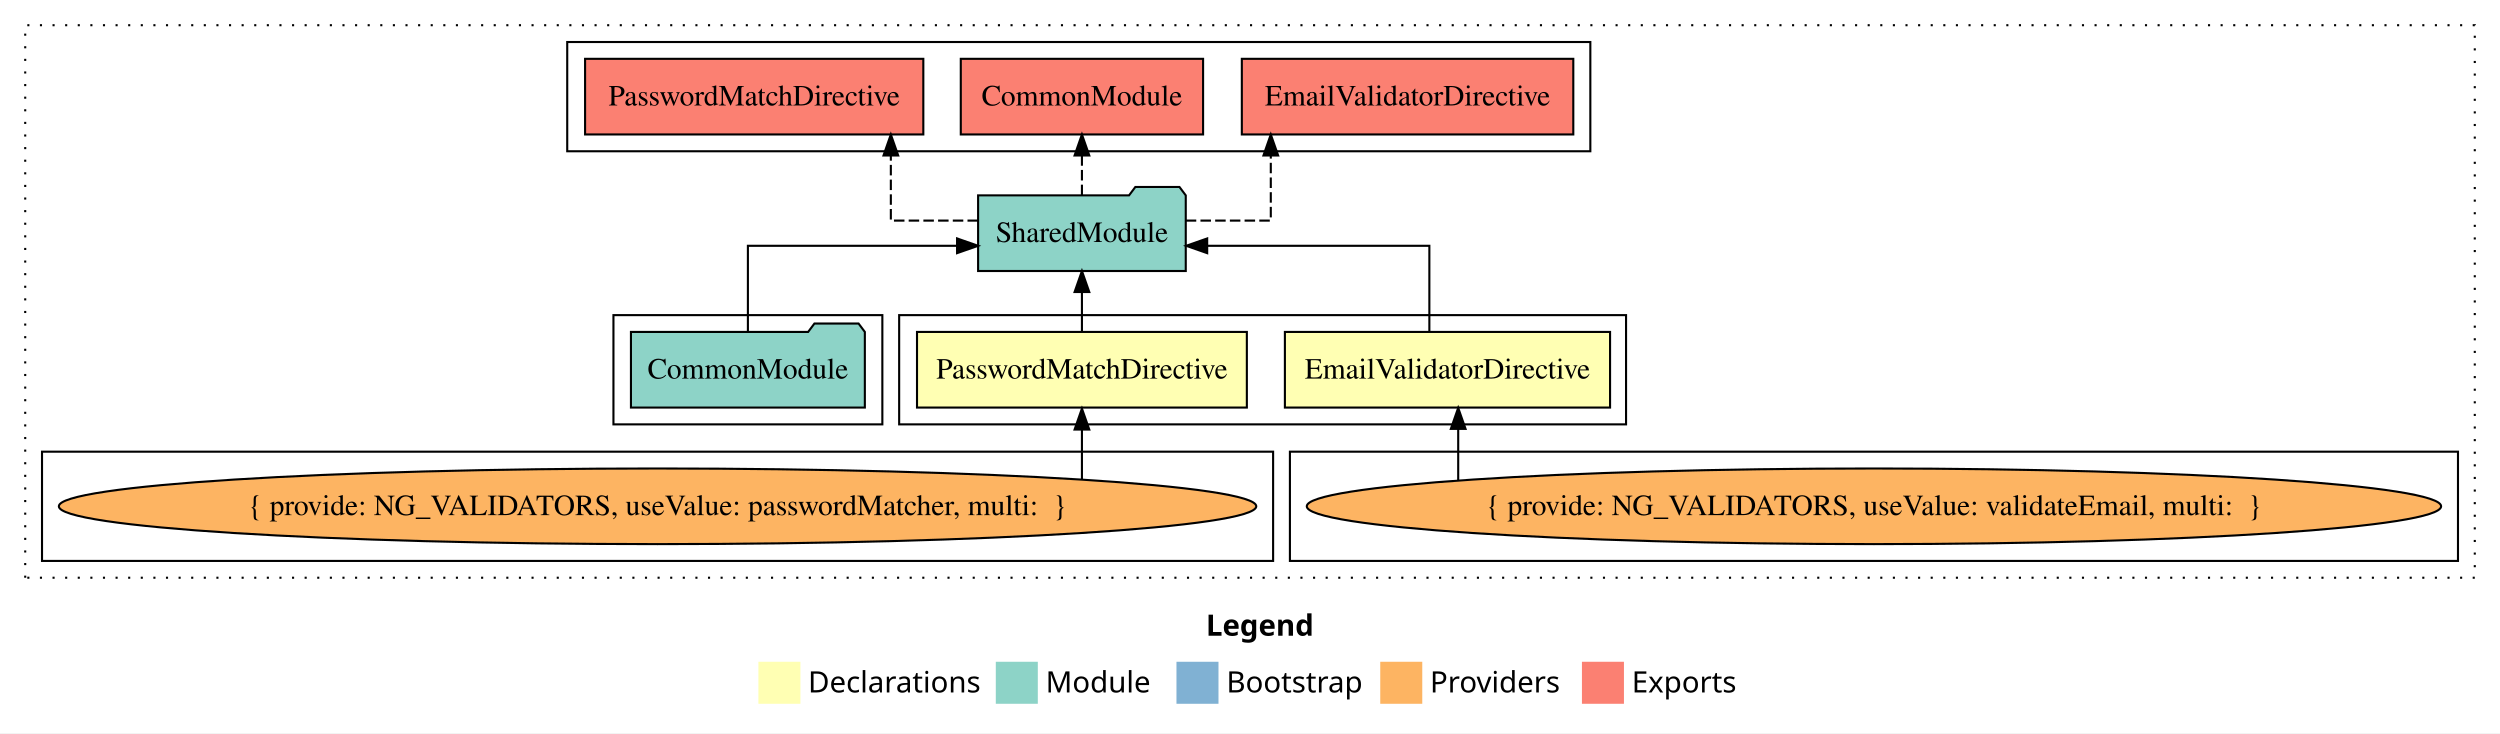
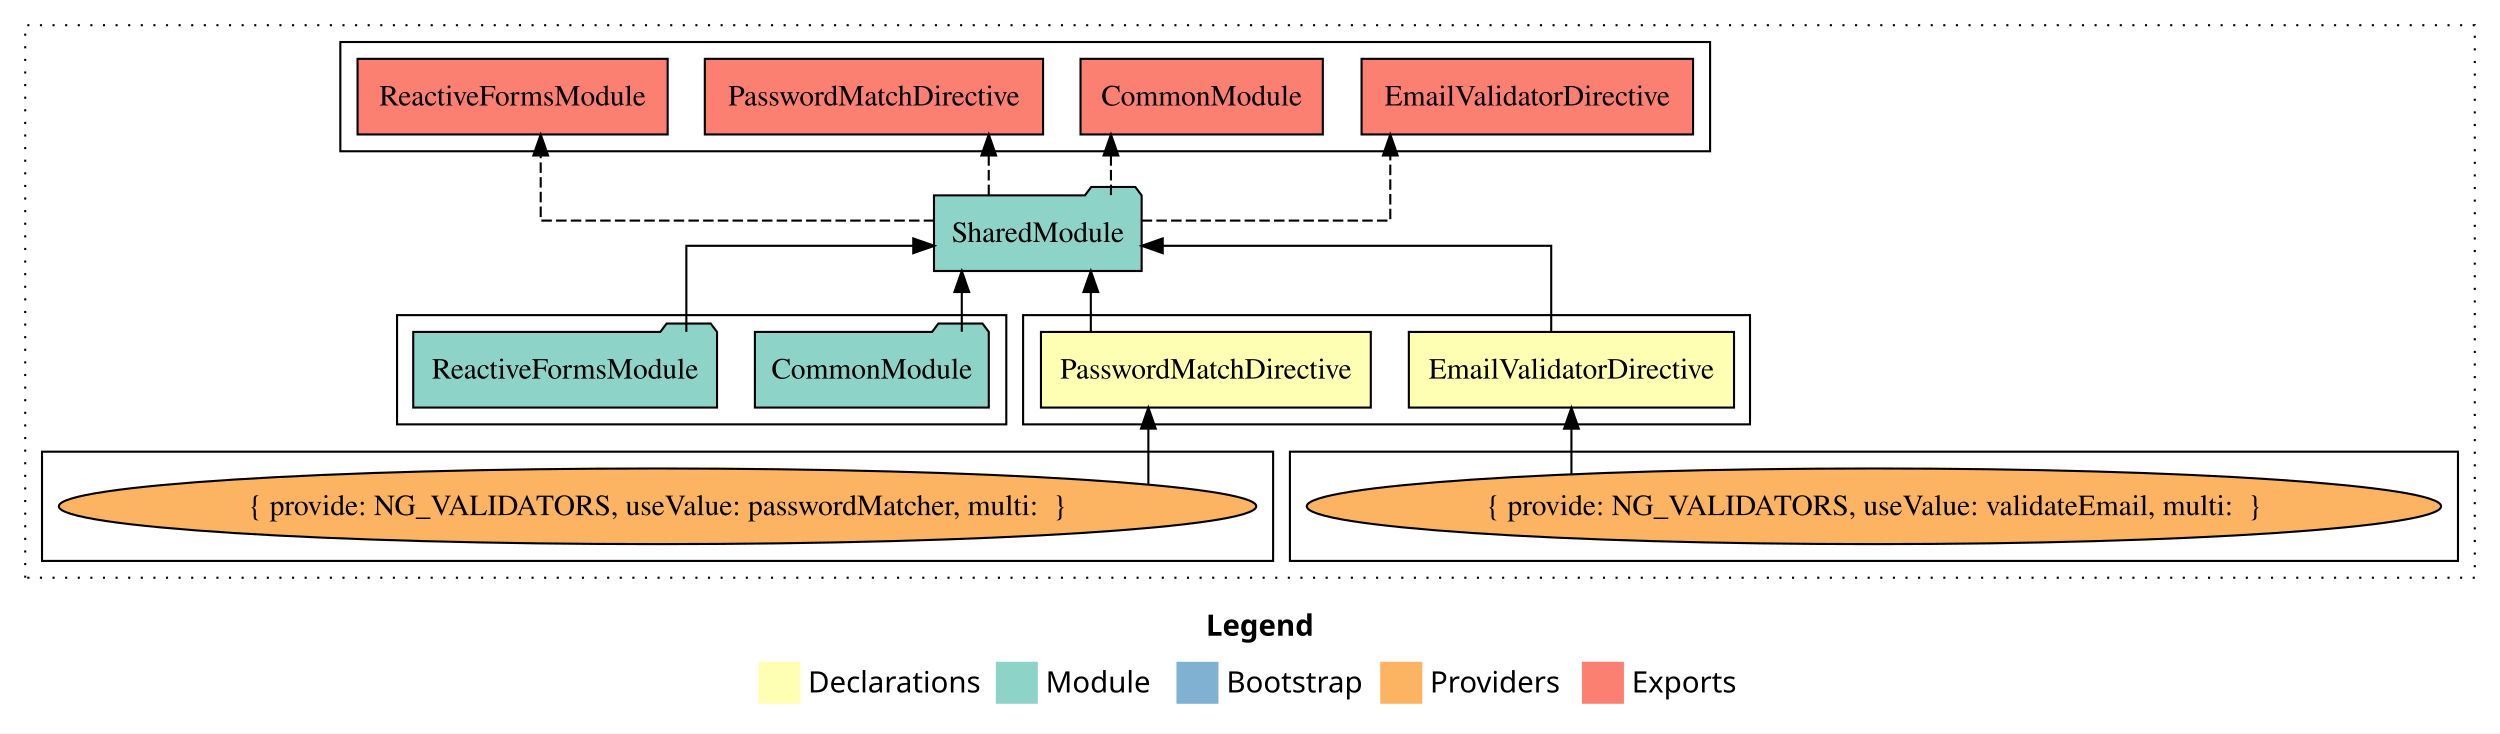
<svg xmlns="http://www.w3.org/2000/svg" width="1190pt" height="349pt" viewBox="0.00 0.00 1190.00 349.00">
  <g id="graph0" class="graph" transform="scale(1 1) rotate(0) translate(4 345)">
    <polygon fill="#ffffff" stroke="transparent" points="-4,4 -4,-345 1186,-345 1186,4 -4,4" />
    <text text-anchor="start" x="570.009" y="-42.4" font-family="sans-serif" font-weight="bold" font-size="14.00" fill="#000000">Legend</text>
    <polygon fill="#ffffb3" stroke="transparent" points="357,-10 357,-30 377,-30 377,-10 357,-10" />
    <text text-anchor="start" x="380.629" y="-15.4" font-family="sans-serif" font-size="14.00" fill="#000000">  Declarations</text>
    <polygon fill="#8dd3c7" stroke="transparent" points="470,-10 470,-30 490,-30 490,-10 470,-10" />
    <text text-anchor="start" x="493.725" y="-15.4" font-family="sans-serif" font-size="14.00" fill="#000000">  Module</text>
    <polygon fill="#80b1d3" stroke="transparent" points="556,-10 556,-30 576,-30 576,-10 556,-10" />
    <text text-anchor="start" x="579.781" y="-15.4" font-family="sans-serif" font-size="14.00" fill="#000000">  Bootstrap</text>
    <polygon fill="#fdb462" stroke="transparent" points="653,-10 653,-30 673,-30 673,-10 653,-10" />
    <text text-anchor="start" x="676.673" y="-15.4" font-family="sans-serif" font-size="14.00" fill="#000000">  Providers</text>
    <polygon fill="#fb8072" stroke="transparent" points="749,-10 749,-30 769,-30 769,-10 749,-10" />
    <text text-anchor="start" x="772.726" y="-15.4" font-family="sans-serif" font-size="14.00" fill="#000000">  Exports</text>
    <g id="clust1" class="cluster">
      <polygon fill="none" stroke="#000000" stroke-dasharray="1,5" points="8,-70 8,-333 1174,-333 1174,-70 8,-70" />
    </g>
    <g id="clust2" class="cluster">
-       <polygon fill="none" stroke="#000000" points="424,-143 424,-195 770,-195 770,-143 424,-143" />
+       <polygon fill="none" stroke="#000000" points="483,-143 483,-195 829,-195 829,-143 483,-143" />
    </g>
    <g id="clust3" class="cluster">
      <polygon fill="none" stroke="#000000" points="610,-78 610,-130 1166,-130 1166,-78 610,-78" />
    </g>
    <g id="clust4" class="cluster">
      <polygon fill="none" stroke="#000000" points="16,-78 16,-130 602,-130 602,-78 16,-78" />
    </g>
    <g id="clust5" class="cluster">
-       <polygon fill="none" stroke="#000000" points="288,-143 288,-195 416,-195 416,-143 288,-143" />
+       <polygon fill="none" stroke="#000000" points="185,-143 185,-195 475,-195 475,-143 185,-143" />
    </g>
    <g id="clust6" class="cluster">
-       <polygon fill="none" stroke="#000000" points="266,-273 266,-325 753,-325 753,-273 266,-273" />
+       <polygon fill="none" stroke="#000000" points="158,-273 158,-325 810,-325 810,-273 158,-273" />
    </g>
    <g id="node1" class="node">
-       <polygon fill="#ffffb3" stroke="#000000" points="762.39,-187 607.61,-187 607.61,-151 762.39,-151 762.39,-187" />
-       <text text-anchor="middle" x="685" y="-164.8" font-family="Times,serif" font-size="14.00" fill="#000000">EmailValidatorDirective</text>
+       <polygon fill="#ffffb3" stroke="#000000" points="821.39,-187 666.61,-187 666.61,-151 821.39,-151 821.39,-187" />
+       <text text-anchor="middle" x="744" y="-164.8" font-family="Times,serif" font-size="14.00" fill="#000000">EmailValidatorDirective</text>
    </g>
    <g id="node3" class="node">
-       <polygon fill="#8dd3c7" stroke="#000000" points="560.423,-252 557.423,-256 536.423,-256 533.423,-252 461.577,-252 461.577,-216 560.423,-216 560.423,-252" />
-       <text text-anchor="middle" x="511" y="-229.8" font-family="Times,serif" font-size="14.00" fill="#000000">SharedModule</text>
+       <polygon fill="#8dd3c7" stroke="#000000" points="539.423,-252 536.423,-256 515.423,-256 512.423,-252 440.577,-252 440.577,-216 539.423,-216 539.423,-252" />
+       <text text-anchor="middle" x="490" y="-229.8" font-family="Times,serif" font-size="14.00" fill="#000000">SharedModule</text>
    </g>
    <g id="edge1" class="edge">
-       <path fill="none" stroke="#000000" d="M676.375,-187.023C676.375,-204.373 676.375,-228 676.375,-228 676.375,-228 570.618,-228 570.618,-228" />
-       <polygon fill="#000000" stroke="#000000" points="570.618,-224.5 560.618,-228 570.618,-231.5 570.618,-224.5" />
+       <path fill="none" stroke="#000000" d="M734.375,-187.023C734.375,-204.373 734.375,-228 734.375,-228 734.375,-228 549.453,-228 549.453,-228" />
+       <polygon fill="#000000" stroke="#000000" points="549.453,-224.5 539.453,-228 549.453,-231.5 549.453,-224.5" />
    </g>
    <g id="node2" class="node">
-       <polygon fill="#ffffb3" stroke="#000000" points="589.502,-187 432.498,-187 432.498,-151 589.502,-151 589.502,-187" />
-       <text text-anchor="middle" x="511" y="-164.8" font-family="Times,serif" font-size="14.00" fill="#000000">PasswordMatchDirective</text>
+       <polygon fill="#ffffb3" stroke="#000000" points="648.502,-187 491.498,-187 491.498,-151 648.502,-151 648.502,-187" />
+       <text text-anchor="middle" x="570" y="-164.8" font-family="Times,serif" font-size="14.00" fill="#000000">PasswordMatchDirective</text>
    </g>
    <g id="edge3" class="edge">
-       <path fill="none" stroke="#000000" d="M511,-187.106C511,-187.106 511,-205.991 511,-205.991" />
-       <polygon fill="#000000" stroke="#000000" points="507.5,-205.991 511,-215.991 514.5,-205.991 507.5,-205.991" />
-     </g>
-     <g id="node7" class="node">
-       <polygon fill="#fb8072" stroke="#000000" points="744.89,-317 587.11,-317 587.11,-281 744.89,-281 744.89,-317" />
-       <text text-anchor="middle" x="666" y="-294.8" font-family="Times,serif" font-size="14.00" fill="#000000">EmailValidatorDirective </text>
-     </g>
-     <g id="edge6" class="edge">
-       <path fill="none" stroke="#000000" stroke-dasharray="5,2" d="M560.42,-240C581.31,-240 600.899,-240 600.899,-240 600.899,-240 600.899,-270.978 600.899,-270.978" />
-       <polygon fill="#000000" stroke="#000000" points="597.399,-270.977 600.899,-280.978 604.399,-270.978 597.399,-270.977" />
+       <path fill="none" stroke="#000000" d="M515.23,-187.106C515.23,-187.106 515.23,-205.991 515.23,-205.991" />
+       <polygon fill="#000000" stroke="#000000" points="511.73,-205.991 515.23,-215.991 518.73,-205.991 511.73,-205.991" />
    </g>
    <g id="node8" class="node">
-       <polygon fill="#fb8072" stroke="#000000" points="568.668,-317 453.332,-317 453.332,-281 568.668,-281 568.668,-317" />
-       <text text-anchor="middle" x="511" y="-294.8" font-family="Times,serif" font-size="14.00" fill="#000000">CommonModule </text>
+       <polygon fill="#fb8072" stroke="#000000" points="801.89,-317 644.11,-317 644.11,-281 801.89,-281 801.89,-317" />
+       <text text-anchor="middle" x="723" y="-294.8" font-family="Times,serif" font-size="14.00" fill="#000000">EmailValidatorDirective </text>
    </g>
    <g id="edge7" class="edge">
-       <path fill="none" stroke="#000000" stroke-dasharray="5,2" d="M511,-252.106C511,-252.106 511,-270.991 511,-270.991" />
-       <polygon fill="#000000" stroke="#000000" points="507.5,-270.991 511,-280.991 514.5,-270.991 507.5,-270.991" />
+       <path fill="none" stroke="#000000" stroke-dasharray="5,2" d="M539.431,-240C588.922,-240 657.778,-240 657.778,-240 657.778,-240 657.778,-270.978 657.778,-270.978" />
+       <polygon fill="#000000" stroke="#000000" points="654.278,-270.977 657.778,-280.978 661.278,-270.978 654.278,-270.977" />
    </g>
    <g id="node9" class="node">
-       <polygon fill="#fb8072" stroke="#000000" points="435.501,-317 274.499,-317 274.499,-281 435.501,-281 435.501,-317" />
-       <text text-anchor="middle" x="355" y="-294.8" font-family="Times,serif" font-size="14.00" fill="#000000">PasswordMatchDirective </text>
+       <polygon fill="#fb8072" stroke="#000000" points="625.668,-317 510.332,-317 510.332,-281 625.668,-281 625.668,-317" />
+       <text text-anchor="middle" x="568" y="-294.8" font-family="Times,serif" font-size="14.00" fill="#000000">CommonModule </text>
    </g>
    <g id="edge8" class="edge">
-       <path fill="none" stroke="#000000" stroke-dasharray="5,2" d="M461.528,-240C440.195,-240 420.042,-240 420.042,-240 420.042,-240 420.042,-270.978 420.042,-270.978" />
-       <polygon fill="#000000" stroke="#000000" points="416.542,-270.977 420.042,-280.978 423.542,-270.978 416.542,-270.977" />
+       <path fill="none" stroke="#000000" stroke-dasharray="5,2" d="M524.814,-252.106C524.814,-252.106 524.814,-270.991 524.814,-270.991" />
+       <polygon fill="#000000" stroke="#000000" points="521.314,-270.991 524.814,-280.991 528.314,-270.991 521.314,-270.991" />
+     </g>
+     <g id="node10" class="node">
+       <polygon fill="#fb8072" stroke="#000000" points="492.501,-317 331.499,-317 331.499,-281 492.501,-281 492.501,-317" />
+       <text text-anchor="middle" x="412" y="-294.8" font-family="Times,serif" font-size="14.00" fill="#000000">PasswordMatchDirective </text>
+     </g>
+     <g id="edge9" class="edge">
+       <path fill="none" stroke="#000000" stroke-dasharray="5,2" d="M466.645,-252.106C466.645,-252.106 466.645,-270.991 466.645,-270.991" />
+       <polygon fill="#000000" stroke="#000000" points="463.145,-270.991 466.645,-280.991 470.145,-270.991 463.145,-270.991" />
+     </g>
+     <g id="node11" class="node">
+       <polygon fill="#fb8072" stroke="#000000" points="313.805,-317 166.196,-317 166.196,-281 313.805,-281 313.805,-317" />
+       <text text-anchor="middle" x="240" y="-294.8" font-family="Times,serif" font-size="14.00" fill="#000000">ReactiveFormsModule </text>
+     </g>
+     <g id="edge10" class="edge">
+       <path fill="none" stroke="#000000" stroke-dasharray="5,2" d="M440.684,-240C371.336,-240 253.375,-240 253.375,-240 253.375,-240 253.375,-270.978 253.375,-270.978" />
+       <polygon fill="#000000" stroke="#000000" points="249.875,-270.977 253.375,-280.978 256.875,-270.978 249.875,-270.977" />
    </g>
    <g id="node4" class="node">
      <ellipse fill="#fdb462" stroke="#000000" cx="888" cy="-104" rx="269.973" ry="18" />
      <text text-anchor="middle" x="888" y="-99.8" font-family="Times,serif" font-size="14.00" fill="#000000">{ provide: NG_VALIDATORS, useValue: validateEmail, multi:  }</text>
    </g>
    <g id="edge2" class="edge">
-       <path fill="none" stroke="#000000" d="M690.104,-116.533C690.104,-116.533 690.104,-140.851 690.104,-140.851" />
-       <polygon fill="#000000" stroke="#000000" points="686.604,-140.851 690.104,-150.851 693.604,-140.851 686.604,-140.851" />
+       <path fill="none" stroke="#000000" d="M744,-119.404C744,-119.404 744,-140.94 744,-140.94" />
+       <polygon fill="#000000" stroke="#000000" points="740.5,-140.94 744,-150.94 747.5,-140.94 740.5,-140.94" />
    </g>
    <g id="node5" class="node">
      <ellipse fill="#fdb462" stroke="#000000" cx="309" cy="-104" rx="284.987" ry="18" />
      <text text-anchor="middle" x="309" y="-99.8" font-family="Times,serif" font-size="14.00" fill="#000000">{ provide: NG_VALIDATORS, useValue: passwordMatcher, multi:  }</text>
    </g>
    <g id="edge4" class="edge">
-       <path fill="none" stroke="#000000" d="M511,-116.842C511,-116.842 511,-140.523 511,-140.523" />
-       <polygon fill="#000000" stroke="#000000" points="507.5,-140.523 511,-150.523 514.5,-140.523 507.5,-140.523" />
+       <path fill="none" stroke="#000000" d="M542.621,-114.443C542.621,-114.443 542.621,-140.968 542.621,-140.968" />
+       <polygon fill="#000000" stroke="#000000" points="539.122,-140.968 542.621,-150.968 546.122,-140.968 539.122,-140.968" />
    </g>
    <g id="node6" class="node">
-       <polygon fill="#8dd3c7" stroke="#000000" points="407.668,-187 404.668,-191 383.668,-191 380.668,-187 296.332,-187 296.332,-151 407.668,-151 407.668,-187" />
-       <text text-anchor="middle" x="352" y="-164.8" font-family="Times,serif" font-size="14.00" fill="#000000">CommonModule</text>
+       <polygon fill="#8dd3c7" stroke="#000000" points="466.668,-187 463.668,-191 442.668,-191 439.668,-187 355.332,-187 355.332,-151 466.668,-151 466.668,-187" />
+       <text text-anchor="middle" x="411" y="-164.8" font-family="Times,serif" font-size="14.00" fill="#000000">CommonModule</text>
    </g>
    <g id="edge5" class="edge">
-       <path fill="none" stroke="#000000" d="M352,-187.023C352,-204.373 352,-228 352,-228 352,-228 451.563,-228 451.563,-228" />
-       <polygon fill="#000000" stroke="#000000" points="451.563,-231.5 461.563,-228 451.563,-224.5 451.563,-231.5" />
+       <path fill="none" stroke="#000000" d="M453.811,-187.106C453.811,-187.106 453.811,-205.991 453.811,-205.991" />
+       <polygon fill="#000000" stroke="#000000" points="450.311,-205.991 453.811,-215.991 457.311,-205.991 450.311,-205.991" />
+     </g>
+     <g id="node7" class="node">
+       <polygon fill="#8dd3c7" stroke="#000000" points="337.305,-187 334.305,-191 313.305,-191 310.305,-187 192.695,-187 192.695,-151 337.305,-151 337.305,-187" />
+       <text text-anchor="middle" x="265" y="-164.8" font-family="Times,serif" font-size="14.00" fill="#000000">ReactiveFormsModule</text>
+     </g>
+     <g id="edge6" class="edge">
+       <path fill="none" stroke="#000000" d="M322.701,-187.023C322.701,-204.373 322.701,-228 322.701,-228 322.701,-228 430.71,-228 430.71,-228" />
+       <polygon fill="#000000" stroke="#000000" points="430.71,-231.5 440.71,-228 430.71,-224.5 430.71,-231.5" />
    </g>
  </g>
</svg>
